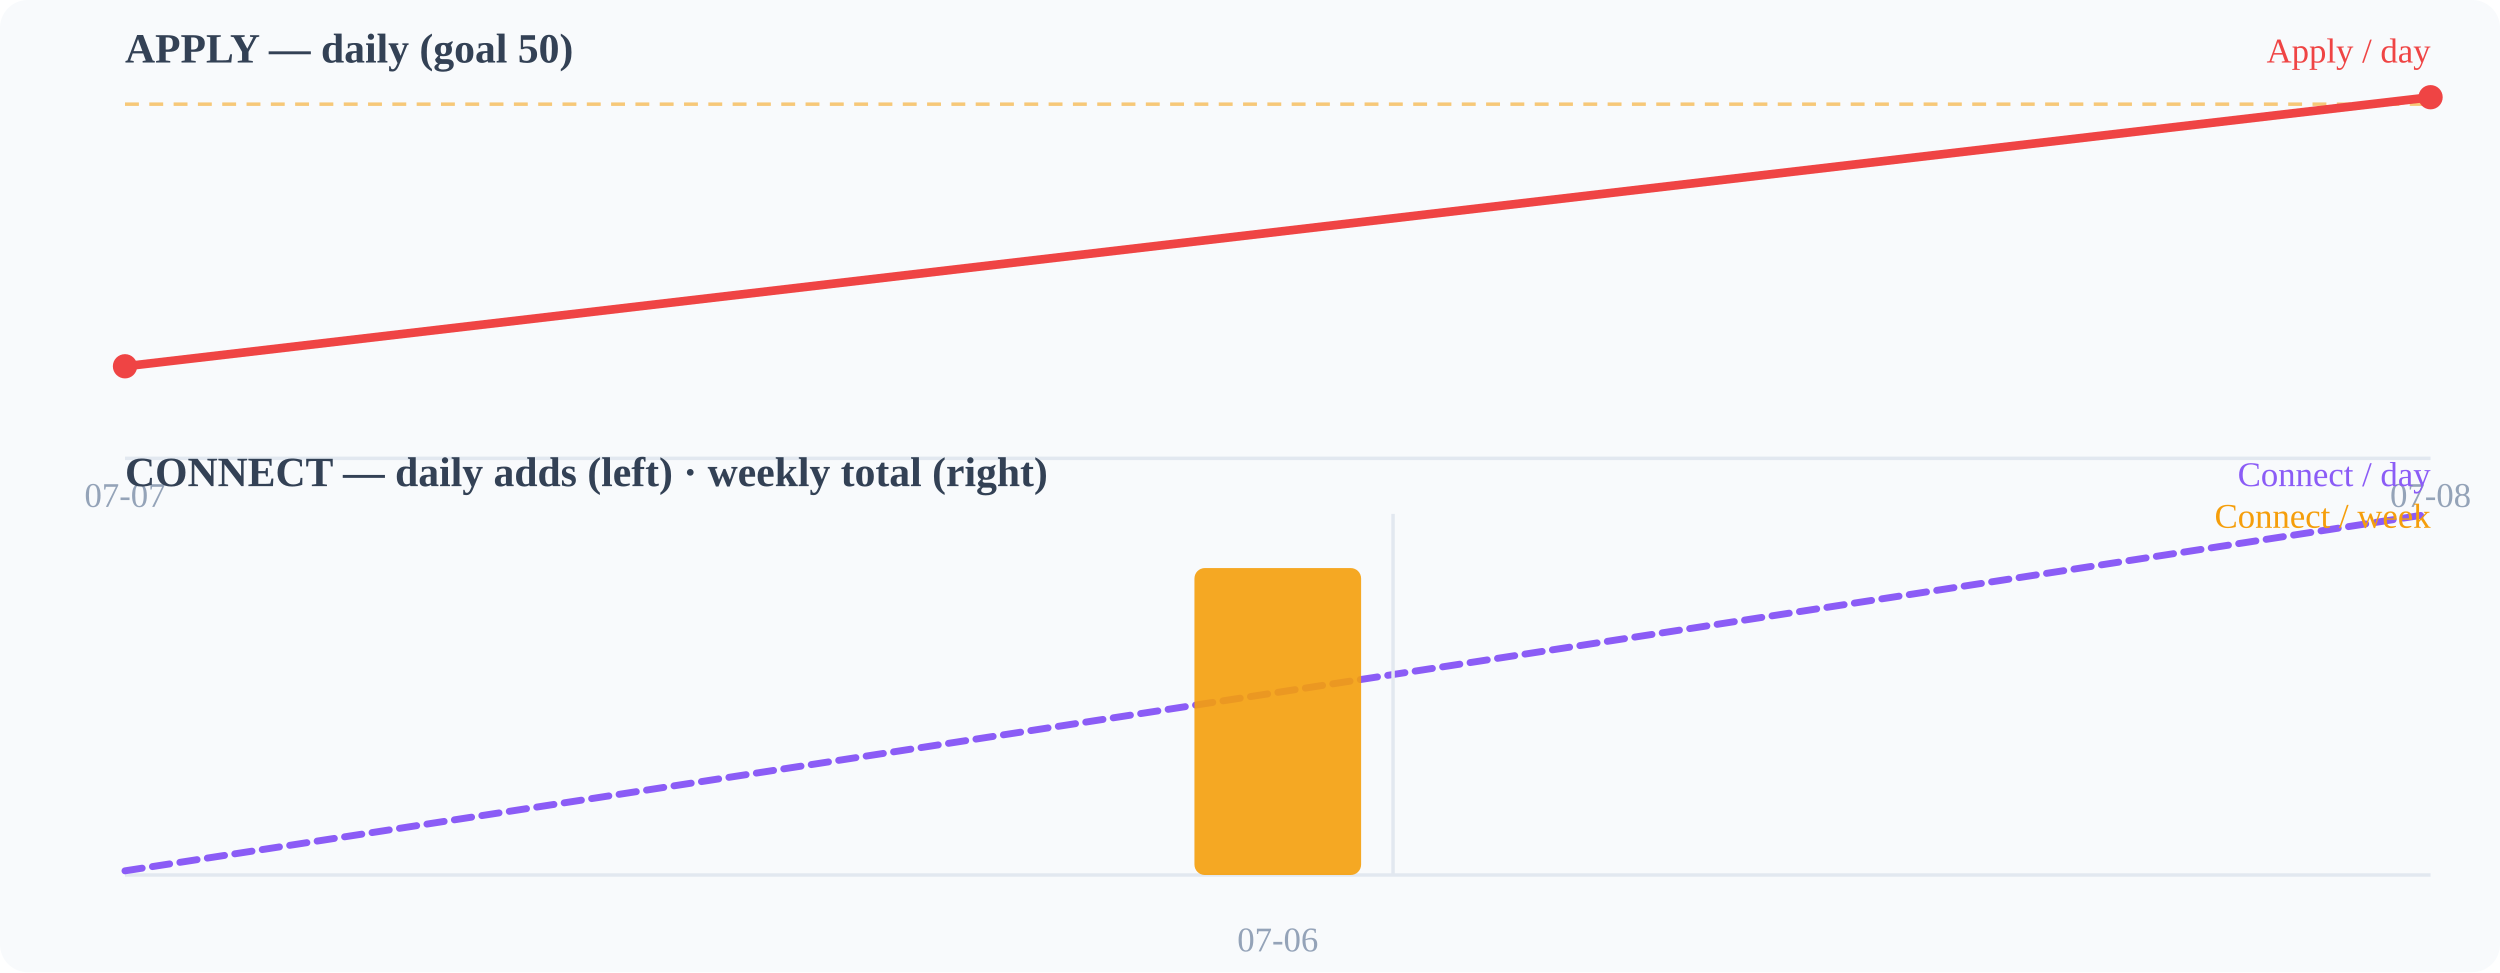
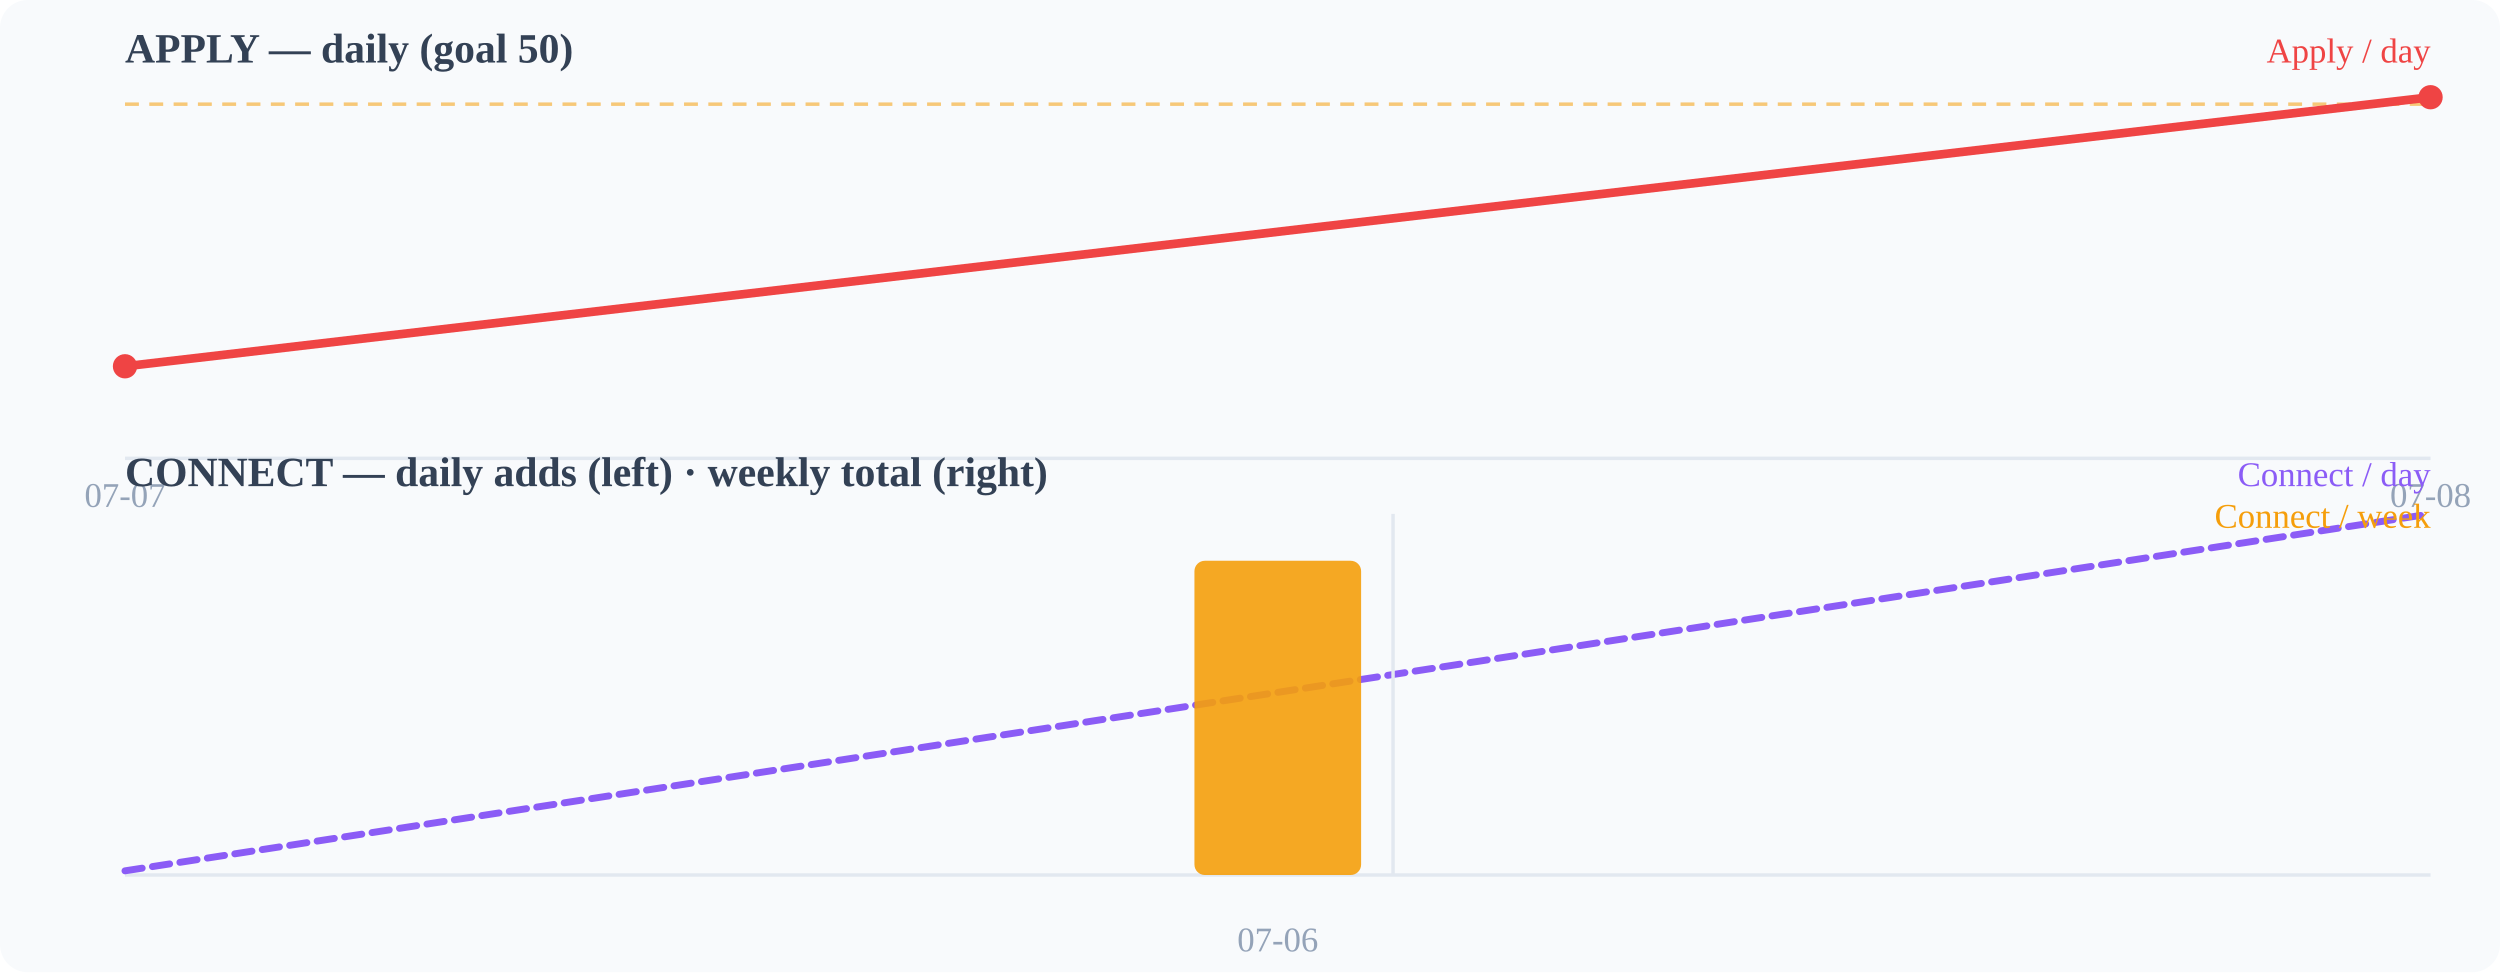
<svg xmlns="http://www.w3.org/2000/svg" width="720" height="280" viewBox="0 0 720 280">
  <rect width="720" height="280" fill="#f8fafc" rx="8" />
  <text x="36" y="18" font-size="12" font-weight="600" fill="#334155">APPLY — daily (goal 50)</text>
  <line x1="36" y1="132" x2="700" y2="132" stroke="#e2e8f0" stroke-width="1" />
  <line x1="36" y1="30.0" x2="700" y2="30.0" stroke="#f59e0b" stroke-width="1" stroke-dasharray="4 3" opacity="0.55" />
  <polyline points="36.0,105.5 700.0,28.0" fill="none" stroke="#ef4444" stroke-width="2.5" stroke-linecap="round" stroke-linejoin="round" />
  <circle cx="36" cy="105.49" r="3.5" fill="#ef4444" />
  <circle cx="700" cy="28" r="3.5" fill="#ef4444" />
  <text x="36" y="146" font-size="10" fill="#94a3b8" text-anchor="middle">07-07</text>
  <text x="700" y="146" font-size="10" fill="#94a3b8" text-anchor="middle">07-08</text>
  <text x="36" y="140" font-size="12" font-weight="600" fill="#334155">CONNECT — daily adds (left) · weekly total (right)</text>
  <line x1="36" y1="252" x2="700" y2="252" stroke="#e2e8f0" stroke-width="1" />
  <polyline points="36.0,250.8 700.0,148.0" fill="none" stroke="#8b5cf6" stroke-width="2" stroke-linecap="round" stroke-linejoin="round" stroke-dasharray="5 3" />
-   <rect x="344.0" y="163.6" width="48" height="88.4" rx="3" fill="#f59e0b" opacity="0.9" />
+   <rect x="344.0" y="161.5" width="48" height="90.5" rx="3" fill="#f59e0b" opacity="0.9" />
  <line x1="401.2" y1="148" x2="401.2" y2="252" stroke="#e2e8f0" stroke-width="1" />
  <text x="368" y="274" font-size="10" fill="#94a3b8" text-anchor="middle">07-06</text>
  <text x="700" y="18" font-size="10" fill="#ef4444" text-anchor="end">Apply / day</text>
  <text x="700" y="140" font-size="10" fill="#8b5cf6" text-anchor="end">Connect / day</text>
  <text x="700" y="152" font-size="10" fill="#f59e0b" text-anchor="end">Connect / week</text>
</svg>
